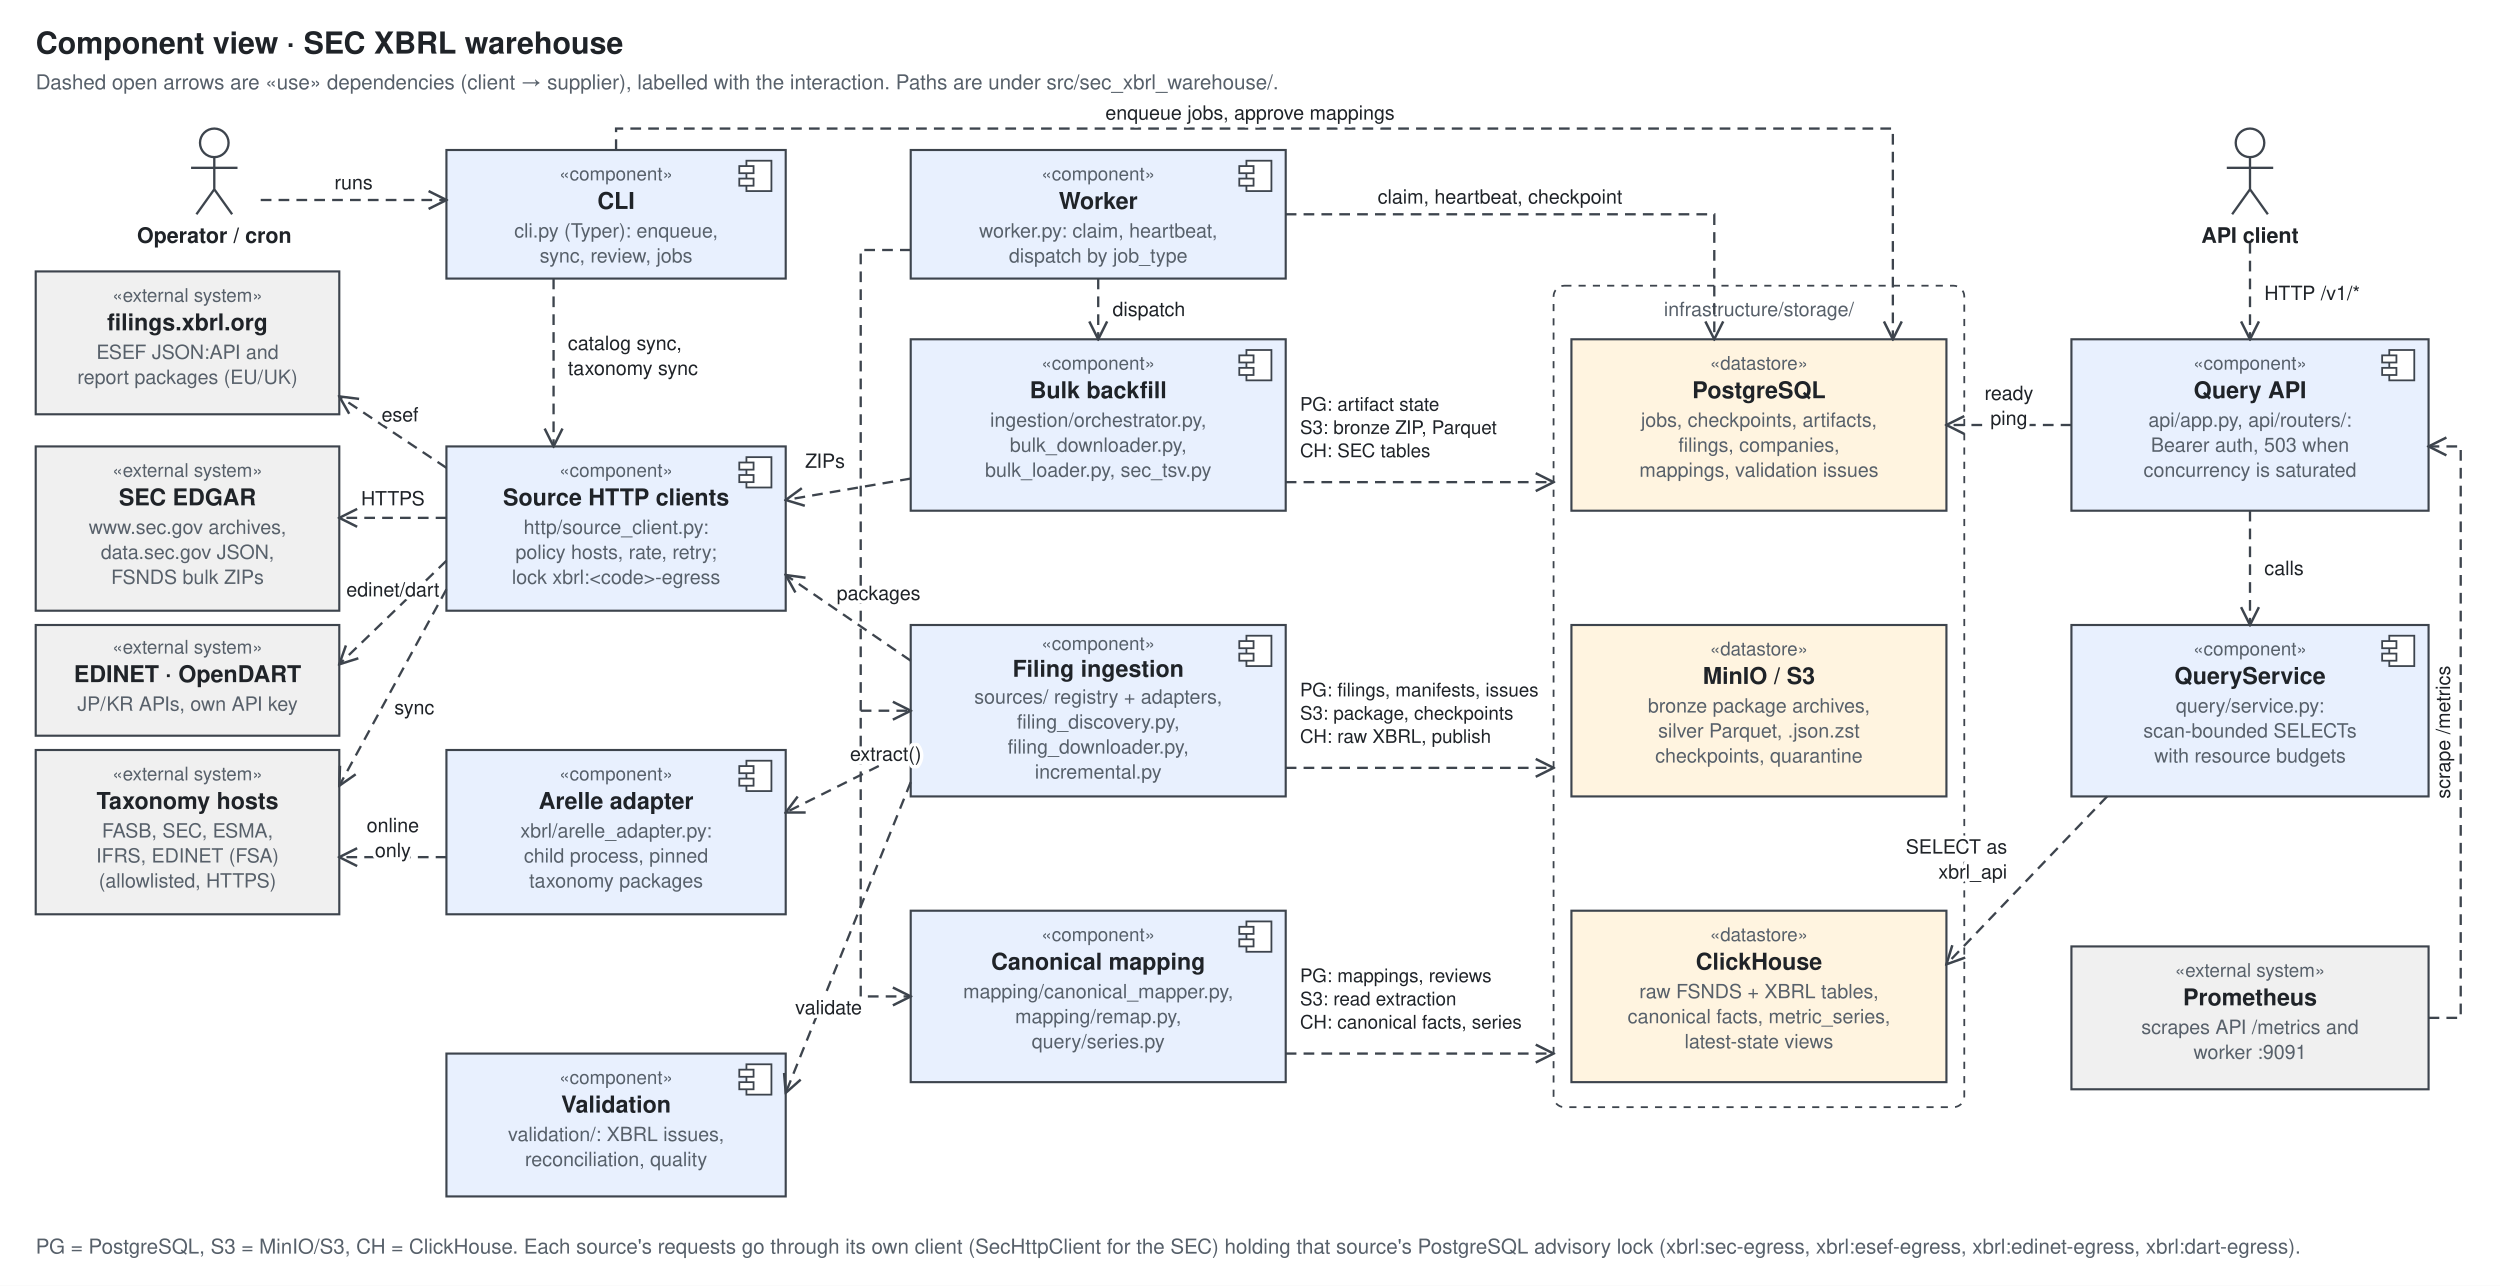
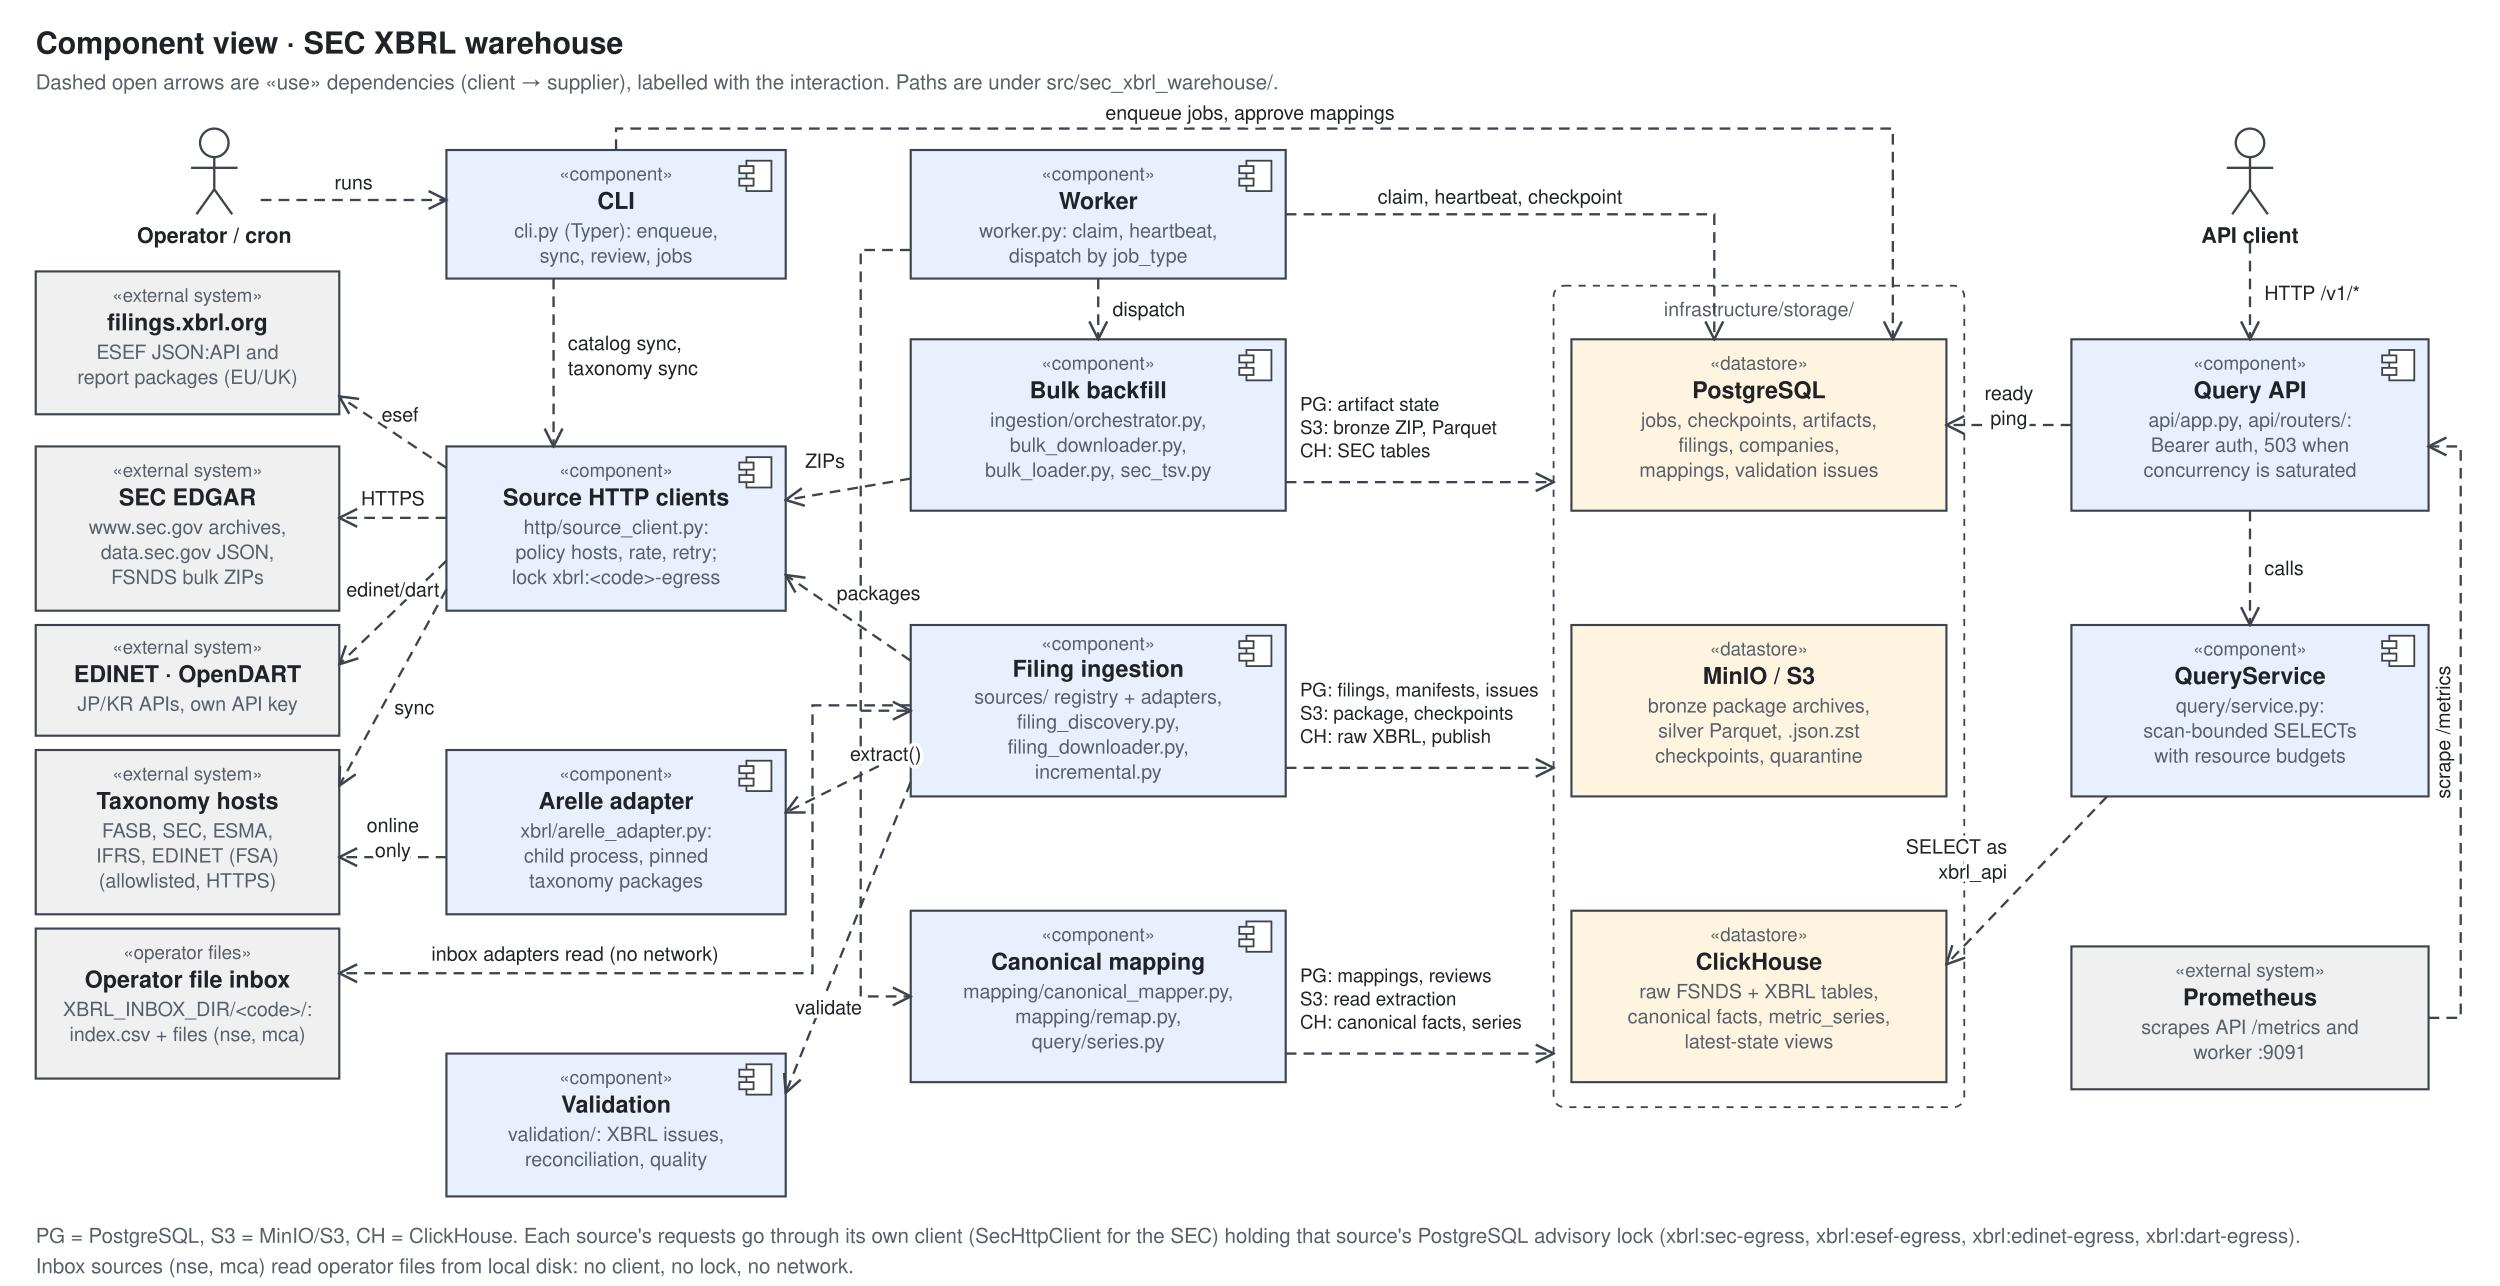
<svg xmlns="http://www.w3.org/2000/svg" viewBox="0 0 1400 720" width="1400" height="720" role="img" aria-labelledby="t d">
  <defs>
    <marker id="open" viewBox="0 0 12 12" refX="11" refY="6" markerWidth="12" markerHeight="12" markerUnits="userSpaceOnUse" orient="auto-start-reverse">
      <path d="M1,1 L11,6 L1,11" fill="none" stroke="#3d444d" stroke-width="1.4" />
    </marker>
    <marker id="filled" viewBox="0 0 12 12" refX="11" refY="6" markerWidth="11" markerHeight="11" markerUnits="userSpaceOnUse" orient="auto-start-reverse">
      <path d="M1,1 L11,6 L1,11 Z" fill="#3d444d" />
    </marker>
    <marker id="diamond" viewBox="0 0 16 10" refX="1" refY="5" markerWidth="16" markerHeight="10" markerUnits="userSpaceOnUse" orient="auto-start-reverse">
      <path d="M1,5 L8,1 L15,5 L8,9 Z" fill="#3d444d" />
    </marker>
  </defs>
  <style>
text { font-family: -apple-system, 'Segoe UI', Helvetica, Arial, sans-serif; fill: #1f2328; }
.m { fill: #57606a; }
.halo { paint-order: stroke; stroke: #ffffff; stroke-width: 4px; stroke-linejoin: round; }
</style>
  <rect width="1400" height="720" fill="#ffffff" />
  <text x="20" y="30" font-size="17" text-anchor="start" font-weight="600">Component view · SEC XBRL warehouse</text>
  <text x="20" y="50" font-size="11.5" text-anchor="start" class="m">Dashed open arrows are «use» dependencies (client → supplier), labelled with the interaction. Paths are under src/sec_xbrl_warehouse/.</text>
  <circle cx="120" cy="80" r="8" fill="#ffffff" stroke="#3d444d" stroke-width="1.3" />
  <path d="M120,88 L120,106 M107,94 L133,94 M120,106 L110,120 M120,106 L130,120" fill="none" stroke="#3d444d" stroke-width="1.3" />
  <text x="120" y="136" font-size="12" text-anchor="middle" font-weight="600">Operator / cron</text>
  <rect x="250" y="84" width="190" height="72" rx="0" fill="#e8f0fe" stroke="#3d444d" stroke-width="1.2" />
  <text x="345.0" y="101" font-size="10.5" text-anchor="middle" class="m">«component»</text>
  <text x="345.0" y="117" font-size="13" text-anchor="middle" font-weight="600">CLI</text>
  <text x="345.0" y="133" font-size="11" text-anchor="middle" class="m">cli.py (Typer): enqueue,</text>
  <text x="345.0" y="147" font-size="11" text-anchor="middle" class="m">sync, review, jobs</text>
  <rect x="418" y="90" width="14" height="17" rx="0" fill="#ffffff" stroke="#3d444d" stroke-width="1" />
  <rect x="414" y="93" width="8" height="4" rx="0" fill="#ffffff" stroke="#3d444d" stroke-width="1" />
  <rect x="414" y="100" width="8" height="4" rx="0" fill="#ffffff" stroke="#3d444d" stroke-width="1" />
  <rect x="510" y="84" width="210" height="72" rx="0" fill="#e8f0fe" stroke="#3d444d" stroke-width="1.2" />
  <text x="615.0" y="101" font-size="10.5" text-anchor="middle" class="m">«component»</text>
  <text x="615.0" y="117" font-size="13" text-anchor="middle" font-weight="600">Worker</text>
  <text x="615.0" y="133" font-size="11" text-anchor="middle" class="m">worker.py: claim, heartbeat,</text>
  <text x="615.0" y="147" font-size="11" text-anchor="middle" class="m">dispatch by job_type</text>
  <rect x="698" y="90" width="14" height="17" rx="0" fill="#ffffff" stroke="#3d444d" stroke-width="1" />
  <rect x="694" y="93" width="8" height="4" rx="0" fill="#ffffff" stroke="#3d444d" stroke-width="1" />
  <rect x="694" y="100" width="8" height="4" rx="0" fill="#ffffff" stroke="#3d444d" stroke-width="1" />
  <path d="M146,112 L250,112" fill="none" stroke="#3d444d" stroke-width="1.3" stroke-dasharray="6 4" marker-end="url(#open)" />
  <text x="198" y="106" font-size="11" text-anchor="middle" class="halo">runs</text>
  <rect x="20" y="250" width="170" height="92" rx="0" fill="#f0f0f0" stroke="#3d444d" stroke-width="1.2" />
  <text x="105.0" y="267" font-size="10.5" text-anchor="middle" class="m">«external system»</text>
  <text x="105.0" y="283" font-size="13" text-anchor="middle" font-weight="600">SEC EDGAR</text>
  <text x="105.0" y="299" font-size="11" text-anchor="middle" class="m">www.sec.gov archives,</text>
  <text x="105.0" y="313" font-size="11" text-anchor="middle" class="m">data.sec.gov JSON,</text>
  <text x="105.0" y="327" font-size="11" text-anchor="middle" class="m">FSNDS bulk ZIPs</text>
  <rect x="20" y="152" width="170" height="80" rx="0" fill="#f0f0f0" stroke="#3d444d" stroke-width="1.2" />
  <text x="105.0" y="169" font-size="10.5" text-anchor="middle" class="m">«external system»</text>
  <text x="105.0" y="185" font-size="13" text-anchor="middle" font-weight="600">filings.xbrl.org</text>
  <text x="105.0" y="201" font-size="11" text-anchor="middle" class="m">ESEF JSON:API and</text>
  <text x="105.0" y="215" font-size="11" text-anchor="middle" class="m">report packages (EU/UK)</text>
  <rect x="20" y="350" width="170" height="62" rx="0" fill="#f0f0f0" stroke="#3d444d" stroke-width="1.2" />
  <text x="105.0" y="366" font-size="10.5" text-anchor="middle" class="m">«external system»</text>
  <text x="105.0" y="382" font-size="13" text-anchor="middle" font-weight="600">EDINET · OpenDART</text>
  <text x="105.0" y="398" font-size="11" text-anchor="middle" class="m">JP/KR APIs, own API key</text>
  <rect x="20" y="420" width="170" height="92" rx="0" fill="#f0f0f0" stroke="#3d444d" stroke-width="1.2" />
  <text x="105.0" y="437" font-size="10.5" text-anchor="middle" class="m">«external system»</text>
  <text x="105.0" y="453" font-size="13" text-anchor="middle" font-weight="600">Taxonomy hosts</text>
  <text x="105.0" y="469" font-size="11" text-anchor="middle" class="m">FASB, SEC, ESMA,</text>
  <text x="105.0" y="483" font-size="11" text-anchor="middle" class="m">IFRS, EDINET (FSA)</text>
  <text x="105.0" y="497" font-size="11" text-anchor="middle" class="m">(allowlisted, HTTPS)</text>
  <rect x="250" y="250" width="190" height="92" rx="0" fill="#e8f0fe" stroke="#3d444d" stroke-width="1.2" />
  <text x="345.0" y="267" font-size="10.5" text-anchor="middle" class="m">«component»</text>
  <text x="345.0" y="283" font-size="13" text-anchor="middle" font-weight="600">Source HTTP clients</text>
  <text x="345.0" y="299" font-size="11" text-anchor="middle" class="m">http/source_client.py:</text>
  <text x="345.0" y="313" font-size="11" text-anchor="middle" class="m">policy hosts, rate, retry;</text>
  <text x="345.0" y="327" font-size="11" text-anchor="middle" class="m">lock xbrl:&lt;code&gt;-egress</text>
  <rect x="418" y="256" width="14" height="17" rx="0" fill="#ffffff" stroke="#3d444d" stroke-width="1" />
  <rect x="414" y="259" width="8" height="4" rx="0" fill="#ffffff" stroke="#3d444d" stroke-width="1" />
  <rect x="414" y="266" width="8" height="4" rx="0" fill="#ffffff" stroke="#3d444d" stroke-width="1" />
  <rect x="250" y="420" width="190" height="92" rx="0" fill="#e8f0fe" stroke="#3d444d" stroke-width="1.2" />
  <text x="345.0" y="437" font-size="10.5" text-anchor="middle" class="m">«component»</text>
  <text x="345.0" y="453" font-size="13" text-anchor="middle" font-weight="600">Arelle adapter</text>
  <text x="345.0" y="469" font-size="11" text-anchor="middle" class="m">xbrl/arelle_adapter.py:</text>
  <text x="345.0" y="483" font-size="11" text-anchor="middle" class="m">child process, pinned</text>
  <text x="345.0" y="497" font-size="11" text-anchor="middle" class="m">taxonomy packages</text>
  <rect x="418" y="426" width="14" height="17" rx="0" fill="#ffffff" stroke="#3d444d" stroke-width="1" />
  <rect x="414" y="429" width="8" height="4" rx="0" fill="#ffffff" stroke="#3d444d" stroke-width="1" />
  <rect x="414" y="436" width="8" height="4" rx="0" fill="#ffffff" stroke="#3d444d" stroke-width="1" />
  <rect x="250" y="590" width="190" height="80" rx="0" fill="#e8f0fe" stroke="#3d444d" stroke-width="1.2" />
  <text x="345.0" y="607" font-size="10.5" text-anchor="middle" class="m">«component»</text>
  <text x="345.0" y="623" font-size="13" text-anchor="middle" font-weight="600">Validation</text>
  <text x="345.0" y="639" font-size="11" text-anchor="middle" class="m">validation/: XBRL issues,</text>
  <text x="345.0" y="653" font-size="11" text-anchor="middle" class="m">reconciliation, quality</text>
  <rect x="418" y="596" width="14" height="17" rx="0" fill="#ffffff" stroke="#3d444d" stroke-width="1" />
  <rect x="414" y="599" width="8" height="4" rx="0" fill="#ffffff" stroke="#3d444d" stroke-width="1" />
  <rect x="414" y="606" width="8" height="4" rx="0" fill="#ffffff" stroke="#3d444d" stroke-width="1" />
  <rect x="510" y="190" width="210" height="96" rx="0" fill="#e8f0fe" stroke="#3d444d" stroke-width="1.2" />
  <text x="615.0" y="207" font-size="10.5" text-anchor="middle" class="m">«component»</text>
  <text x="615.0" y="223" font-size="13" text-anchor="middle" font-weight="600">Bulk backfill</text>
  <text x="615.0" y="239" font-size="11" text-anchor="middle" class="m">ingestion/orchestrator.py,</text>
  <text x="615.0" y="253" font-size="11" text-anchor="middle" class="m">bulk_downloader.py,</text>
  <text x="615.0" y="267" font-size="11" text-anchor="middle" class="m">bulk_loader.py, sec_tsv.py</text>
  <rect x="698" y="196" width="14" height="17" rx="0" fill="#ffffff" stroke="#3d444d" stroke-width="1" />
  <rect x="694" y="199" width="8" height="4" rx="0" fill="#ffffff" stroke="#3d444d" stroke-width="1" />
  <rect x="694" y="206" width="8" height="4" rx="0" fill="#ffffff" stroke="#3d444d" stroke-width="1" />
  <rect x="510" y="350" width="210" height="96" rx="0" fill="#e8f0fe" stroke="#3d444d" stroke-width="1.2" />
  <text x="615.0" y="364" font-size="10.5" text-anchor="middle" class="m">«component»</text>
  <text x="615.0" y="379" font-size="13" text-anchor="middle" font-weight="600">Filing ingestion</text>
  <text x="615.0" y="394" font-size="11" text-anchor="middle" class="m">sources/ registry + adapters,</text>
  <text x="615.0" y="408" font-size="11" text-anchor="middle" class="m">filing_discovery.py,</text>
  <text x="615.0" y="422" font-size="11" text-anchor="middle" class="m">filing_downloader.py,</text>
  <text x="615.0" y="436" font-size="11" text-anchor="middle" class="m">incremental.py</text>
  <rect x="698" y="356" width="14" height="17" rx="0" fill="#ffffff" stroke="#3d444d" stroke-width="1" />
  <rect x="694" y="359" width="8" height="4" rx="0" fill="#ffffff" stroke="#3d444d" stroke-width="1" />
  <rect x="694" y="366" width="8" height="4" rx="0" fill="#ffffff" stroke="#3d444d" stroke-width="1" />
  <rect x="510" y="510" width="210" height="96" rx="0" fill="#e8f0fe" stroke="#3d444d" stroke-width="1.2" />
  <text x="615.0" y="527" font-size="10.5" text-anchor="middle" class="m">«component»</text>
  <text x="615.0" y="543" font-size="13" text-anchor="middle" font-weight="600">Canonical mapping</text>
  <text x="615.0" y="559" font-size="11" text-anchor="middle" class="m">mapping/canonical_mapper.py,</text>
  <text x="615.0" y="573" font-size="11" text-anchor="middle" class="m">mapping/remap.py,</text>
  <text x="615.0" y="587" font-size="11" text-anchor="middle" class="m">query/series.py</text>
  <rect x="698" y="516" width="14" height="17" rx="0" fill="#ffffff" stroke="#3d444d" stroke-width="1" />
  <rect x="694" y="519" width="8" height="4" rx="0" fill="#ffffff" stroke="#3d444d" stroke-width="1" />
  <rect x="694" y="526" width="8" height="4" rx="0" fill="#ffffff" stroke="#3d444d" stroke-width="1" />
  <rect x="870" y="160" width="230" height="460" rx="6" fill="none" stroke="#3d444d" stroke-width="1" stroke-dasharray="4 4" />
  <text x="985" y="177" font-size="11" text-anchor="middle" class="m">infrastructure/storage/</text>
  <rect x="880" y="190" width="210" height="96" rx="0" fill="#fff4e0" stroke="#3d444d" stroke-width="1.2" />
  <text x="985.0" y="207" font-size="10.5" text-anchor="middle" class="m">«datastore»</text>
  <text x="985.0" y="223" font-size="13" text-anchor="middle" font-weight="600">PostgreSQL</text>
  <text x="985.0" y="239" font-size="11" text-anchor="middle" class="m">jobs, checkpoints, artifacts,</text>
  <text x="985.0" y="253" font-size="11" text-anchor="middle" class="m">filings, companies,</text>
  <text x="985.0" y="267" font-size="11" text-anchor="middle" class="m">mappings, validation issues</text>
  <rect x="880" y="350" width="210" height="96" rx="0" fill="#fff4e0" stroke="#3d444d" stroke-width="1.2" />
  <text x="985.0" y="367" font-size="10.5" text-anchor="middle" class="m">«datastore»</text>
  <text x="985.0" y="383" font-size="13" text-anchor="middle" font-weight="600">MinIO / S3</text>
  <text x="985.0" y="399" font-size="11" text-anchor="middle" class="m">bronze package archives,</text>
  <text x="985.0" y="413" font-size="11" text-anchor="middle" class="m">silver Parquet, .json.zst</text>
  <text x="985.0" y="427" font-size="11" text-anchor="middle" class="m">checkpoints, quarantine</text>
  <rect x="880" y="510" width="210" height="96" rx="0" fill="#fff4e0" stroke="#3d444d" stroke-width="1.2" />
  <text x="985.0" y="527" font-size="10.5" text-anchor="middle" class="m">«datastore»</text>
  <text x="985.0" y="543" font-size="13" text-anchor="middle" font-weight="600">ClickHouse</text>
  <text x="985.0" y="559" font-size="11" text-anchor="middle" class="m">raw FSNDS + XBRL tables,</text>
  <text x="985.0" y="573" font-size="11" text-anchor="middle" class="m">canonical facts, metric_series,</text>
  <text x="985.0" y="587" font-size="11" text-anchor="middle" class="m">latest-state views</text>
  <circle cx="1260" cy="80" r="8" fill="#ffffff" stroke="#3d444d" stroke-width="1.3" />
  <path d="M1260,88 L1260,106 M1247,94 L1273,94 M1260,106 L1250,120 M1260,106 L1270,120" fill="none" stroke="#3d444d" stroke-width="1.3" />
  <text x="1260" y="136" font-size="12" text-anchor="middle" font-weight="600">API client</text>
  <rect x="1160" y="190" width="200" height="96" rx="0" fill="#e8f0fe" stroke="#3d444d" stroke-width="1.2" />
  <text x="1260.0" y="207" font-size="10.5" text-anchor="middle" class="m">«component»</text>
  <text x="1260.0" y="223" font-size="13" text-anchor="middle" font-weight="600">Query API</text>
  <text x="1260.0" y="239" font-size="11" text-anchor="middle" class="m">api/app.py, api/routers/:</text>
  <text x="1260.0" y="253" font-size="11" text-anchor="middle" class="m">Bearer auth, 503 when</text>
  <text x="1260.0" y="267" font-size="11" text-anchor="middle" class="m">concurrency is saturated</text>
  <rect x="1338" y="196" width="14" height="17" rx="0" fill="#ffffff" stroke="#3d444d" stroke-width="1" />
  <rect x="1334" y="199" width="8" height="4" rx="0" fill="#ffffff" stroke="#3d444d" stroke-width="1" />
  <rect x="1334" y="206" width="8" height="4" rx="0" fill="#ffffff" stroke="#3d444d" stroke-width="1" />
  <rect x="1160" y="350" width="200" height="96" rx="0" fill="#e8f0fe" stroke="#3d444d" stroke-width="1.2" />
  <text x="1260.0" y="367" font-size="10.5" text-anchor="middle" class="m">«component»</text>
  <text x="1260.0" y="383" font-size="13" text-anchor="middle" font-weight="600">QueryService</text>
  <text x="1260.0" y="399" font-size="11" text-anchor="middle" class="m">query/service.py:</text>
  <text x="1260.0" y="413" font-size="11" text-anchor="middle" class="m">scan-bounded SELECTs</text>
  <text x="1260.0" y="427" font-size="11" text-anchor="middle" class="m">with resource budgets</text>
  <rect x="1338" y="356" width="14" height="17" rx="0" fill="#ffffff" stroke="#3d444d" stroke-width="1" />
  <rect x="1334" y="359" width="8" height="4" rx="0" fill="#ffffff" stroke="#3d444d" stroke-width="1" />
  <rect x="1334" y="366" width="8" height="4" rx="0" fill="#ffffff" stroke="#3d444d" stroke-width="1" />
  <rect x="1160" y="530" width="200" height="80" rx="0" fill="#f0f0f0" stroke="#3d444d" stroke-width="1.2" />
  <text x="1260.0" y="547" font-size="10.5" text-anchor="middle" class="m">«external system»</text>
  <text x="1260.0" y="563" font-size="13" text-anchor="middle" font-weight="600">Prometheus</text>
  <text x="1260.0" y="579" font-size="11" text-anchor="middle" class="m">scrapes API /metrics and</text>
  <text x="1260.0" y="593" font-size="11" text-anchor="middle" class="m">worker :9091</text>
  <path d="M345,84 L345,72 L1060,72 L1060,190" fill="none" stroke="#3d444d" stroke-width="1.3" stroke-dasharray="6 4" marker-end="url(#open)" />
  <text x="700" y="67" font-size="11" text-anchor="middle" class="halo">enqueue jobs, approve mappings</text>
  <path d="M720,120 L960,120 L960,190" fill="none" stroke="#3d444d" stroke-width="1.3" stroke-dasharray="6 4" marker-end="url(#open)" />
  <text x="840" y="114" font-size="11" text-anchor="middle" class="halo">claim, heartbeat, checkpoint</text>
  <path d="M310,156 L310,250" fill="none" stroke="#3d444d" stroke-width="1.3" stroke-dasharray="6 4" marker-end="url(#open)" />
  <text x="318" y="196" font-size="11" text-anchor="start" class="halo">catalog sync,</text>
  <text x="318" y="210" font-size="11" text-anchor="start" class="halo">taxonomy sync</text>
  <path d="M615,156 L615,190" fill="none" stroke="#3d444d" stroke-width="1.3" stroke-dasharray="6 4" marker-end="url(#open)" />
  <text x="623" y="177" font-size="11" text-anchor="start" class="halo">dispatch</text>
  <path d="M510,140 L482,140 L482,558 L510,558" fill="none" stroke="#3d444d" stroke-width="1.3" stroke-dasharray="6 4" marker-end="url(#open)" />
  <path d="M482,398 L510,398" fill="none" stroke="#3d444d" stroke-width="1.3" stroke-dasharray="6 4" marker-end="url(#open)" />
  <path d="M510,268 L440,280" fill="none" stroke="#3d444d" stroke-width="1.3" stroke-dasharray="6 4" marker-end="url(#open)" />
  <text x="462" y="262" font-size="11" text-anchor="middle" class="halo">ZIPs</text>
  <path d="M510,370 L440,322" fill="none" stroke="#3d444d" stroke-width="1.3" stroke-dasharray="6 4" marker-end="url(#open)" />
  <text x="492" y="336" font-size="11" text-anchor="middle" class="halo">packages</text>
  <path d="M510,420 L440,455" fill="none" stroke="#3d444d" stroke-width="1.3" stroke-dasharray="6 4" marker-end="url(#open)" />
  <text x="496" y="426" font-size="11" text-anchor="middle" class="halo">extract()</text>
  <path d="M510,438 L440,612" fill="none" stroke="#3d444d" stroke-width="1.3" stroke-dasharray="6 4" marker-end="url(#open)" />
  <text x="464" y="568" font-size="11" text-anchor="middle" class="halo">validate</text>
+   <rect x="20" y="520" width="170" height="84" rx="0" fill="#f0f0f0" stroke="#3d444d" stroke-width="1.2" />
+   <text x="105.0" y="537" font-size="10.5" text-anchor="middle" class="m">«operator files»</text>
+   <text x="105.0" y="553" font-size="13" text-anchor="middle" font-weight="600">Operator file inbox</text>
+   <text x="105.0" y="569" font-size="11" text-anchor="middle" class="m">XBRL_INBOX_DIR/&lt;code&gt;/:</text>
+   <text x="105.0" y="583" font-size="11" text-anchor="middle" class="m">index.csv + files (nse, mca)</text>
+   <path d="M510,395 L455,395 L455,545 L190,545" fill="none" stroke="#3d444d" stroke-width="1.3" stroke-dasharray="6 4" marker-end="url(#open)" />
+   <text x="322" y="538" font-size="11" text-anchor="middle" class="halo">inbox adapters read (no network)</text>
  <path d="M250,262 L190,222" fill="none" stroke="#3d444d" stroke-width="1.3" stroke-dasharray="6 4" marker-end="url(#open)" />
  <text x="224" y="236" font-size="11" text-anchor="middle" class="halo">esef</text>
  <path d="M250,314 L190,372" fill="none" stroke="#3d444d" stroke-width="1.3" stroke-dasharray="6 4" marker-end="url(#open)" />
  <text x="220" y="334" font-size="11" text-anchor="middle" class="halo">edinet/dart</text>
  <path d="M250,290 L190,290" fill="none" stroke="#3d444d" stroke-width="1.3" stroke-dasharray="6 4" marker-end="url(#open)" />
  <text x="220" y="283" font-size="11" text-anchor="middle" class="halo">HTTPS</text>
  <path d="M250,330 L190,440" fill="none" stroke="#3d444d" stroke-width="1.3" stroke-dasharray="6 4" marker-end="url(#open)" />
  <text x="232" y="400" font-size="11" text-anchor="middle" class="halo">sync</text>
  <path d="M250,480 L190,480" fill="none" stroke="#3d444d" stroke-width="1.3" stroke-dasharray="6 4" marker-end="url(#open)" />
  <text x="220" y="466" font-size="11" text-anchor="middle" class="halo">online</text>
  <text x="220" y="480" font-size="11" text-anchor="middle" class="halo">only</text>
  <path d="M720,270 L870,270" fill="none" stroke="#3d444d" stroke-width="1.3" stroke-dasharray="6 4" marker-end="url(#open)" />
  <text x="728" y="230" font-size="10.5" text-anchor="start" class="halo">PG: artifact state</text>
  <text x="728" y="243" font-size="10.5" text-anchor="start" class="halo">S3: bronze ZIP, Parquet</text>
  <text x="728" y="256" font-size="10.5" text-anchor="start" class="halo">CH: SEC tables</text>
  <path d="M720,430 L870,430" fill="none" stroke="#3d444d" stroke-width="1.3" stroke-dasharray="6 4" marker-end="url(#open)" />
  <text x="728" y="390" font-size="10.5" text-anchor="start" class="halo">PG: filings, manifests, issues</text>
  <text x="728" y="403" font-size="10.5" text-anchor="start" class="halo">S3: package, checkpoints</text>
  <text x="728" y="416" font-size="10.5" text-anchor="start" class="halo">CH: raw XBRL, publish</text>
  <path d="M720,590 L870,590" fill="none" stroke="#3d444d" stroke-width="1.3" stroke-dasharray="6 4" marker-end="url(#open)" />
  <text x="728" y="550" font-size="10.5" text-anchor="start" class="halo">PG: mappings, reviews</text>
  <text x="728" y="563" font-size="10.5" text-anchor="start" class="halo">S3: read extraction</text>
  <text x="728" y="576" font-size="10.5" text-anchor="start" class="halo">CH: canonical facts, series</text>
  <path d="M1260,136 L1260,190" fill="none" stroke="#3d444d" stroke-width="1.3" stroke-dasharray="6 4" marker-end="url(#open)" />
  <text x="1268" y="168" font-size="11" text-anchor="start" class="halo">HTTP /v1/*</text>
  <path d="M1260,286 L1260,350" fill="none" stroke="#3d444d" stroke-width="1.3" stroke-dasharray="6 4" marker-end="url(#open)" />
  <text x="1268" y="322" font-size="11" text-anchor="start" class="halo">calls</text>
  <path d="M1180,446 L1090,540" fill="none" stroke="#3d444d" stroke-width="1.3" stroke-dasharray="6 4" marker-end="url(#open)" />
  <text x="1124" y="478" font-size="11" text-anchor="end" class="halo">SELECT as</text>
  <text x="1124" y="492" font-size="11" text-anchor="end" class="halo">xbrl_api</text>
  <path d="M1160,238 L1090,238" fill="none" stroke="#3d444d" stroke-width="1.3" stroke-dasharray="6 4" marker-end="url(#open)" />
  <text x="1125" y="224" font-size="11" text-anchor="middle" class="halo">ready</text>
  <text x="1125" y="238" font-size="11" text-anchor="middle" class="halo">ping</text>
  <path d="M1360,570 L1378,570 L1378,250 L1360,250" fill="none" stroke="#3d444d" stroke-width="1.3" stroke-dasharray="6 4" marker-end="url(#open)" />
  <text x="1372" y="410" font-size="11" text-anchor="middle" class="halo" transform="rotate(-90 1372 410)">scrape /metrics</text>
-   <text x="20" y="702" font-size="11.5" text-anchor="start" class="m">PG = PostgreSQL, S3 = MinIO/S3, CH = ClickHouse. Each source's requests go through its own client (SecHttpClient for the SEC) holding that source's PostgreSQL advisory lock (xbrl:sec-egress, xbrl:esef-egress, xbrl:edinet-egress, xbrl:dart-egress).</text>
+   <text x="20" y="696" font-size="11.5" text-anchor="start" class="m">PG = PostgreSQL, S3 = MinIO/S3, CH = ClickHouse. Each source's requests go through its own client (SecHttpClient for the SEC) holding that source's PostgreSQL advisory lock (xbrl:sec-egress, xbrl:esef-egress, xbrl:edinet-egress, xbrl:dart-egress).</text>
+   <text x="20" y="713" font-size="11.5" text-anchor="start" class="m">Inbox sources (nse, mca) read operator files from local disk: no client, no lock, no network.</text>
</svg>
